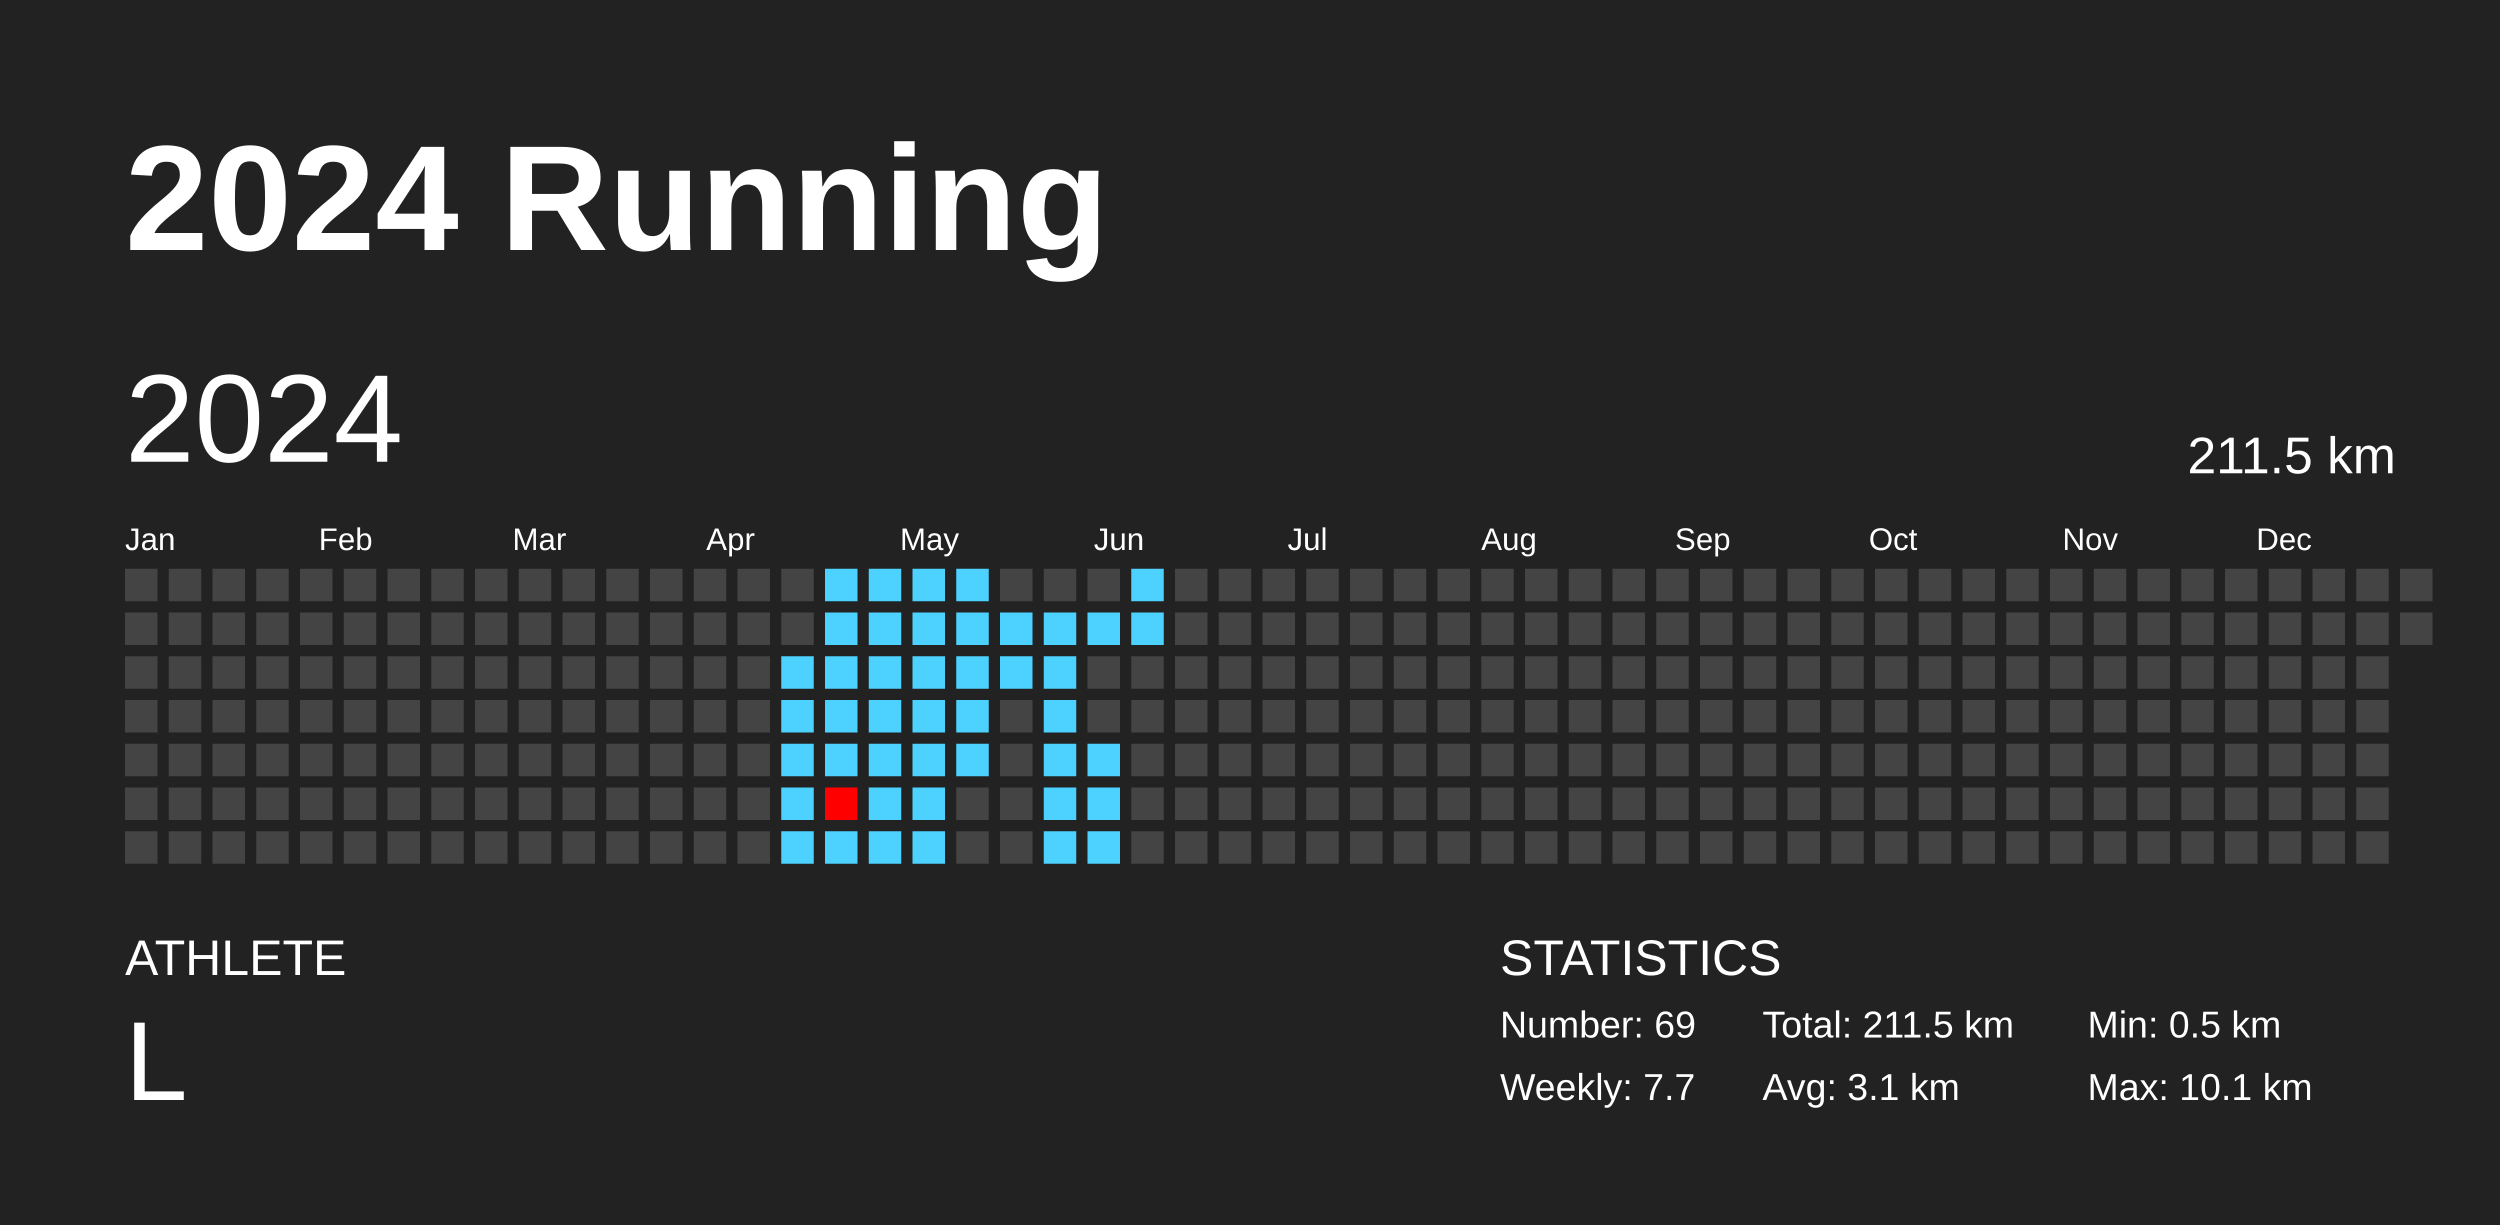
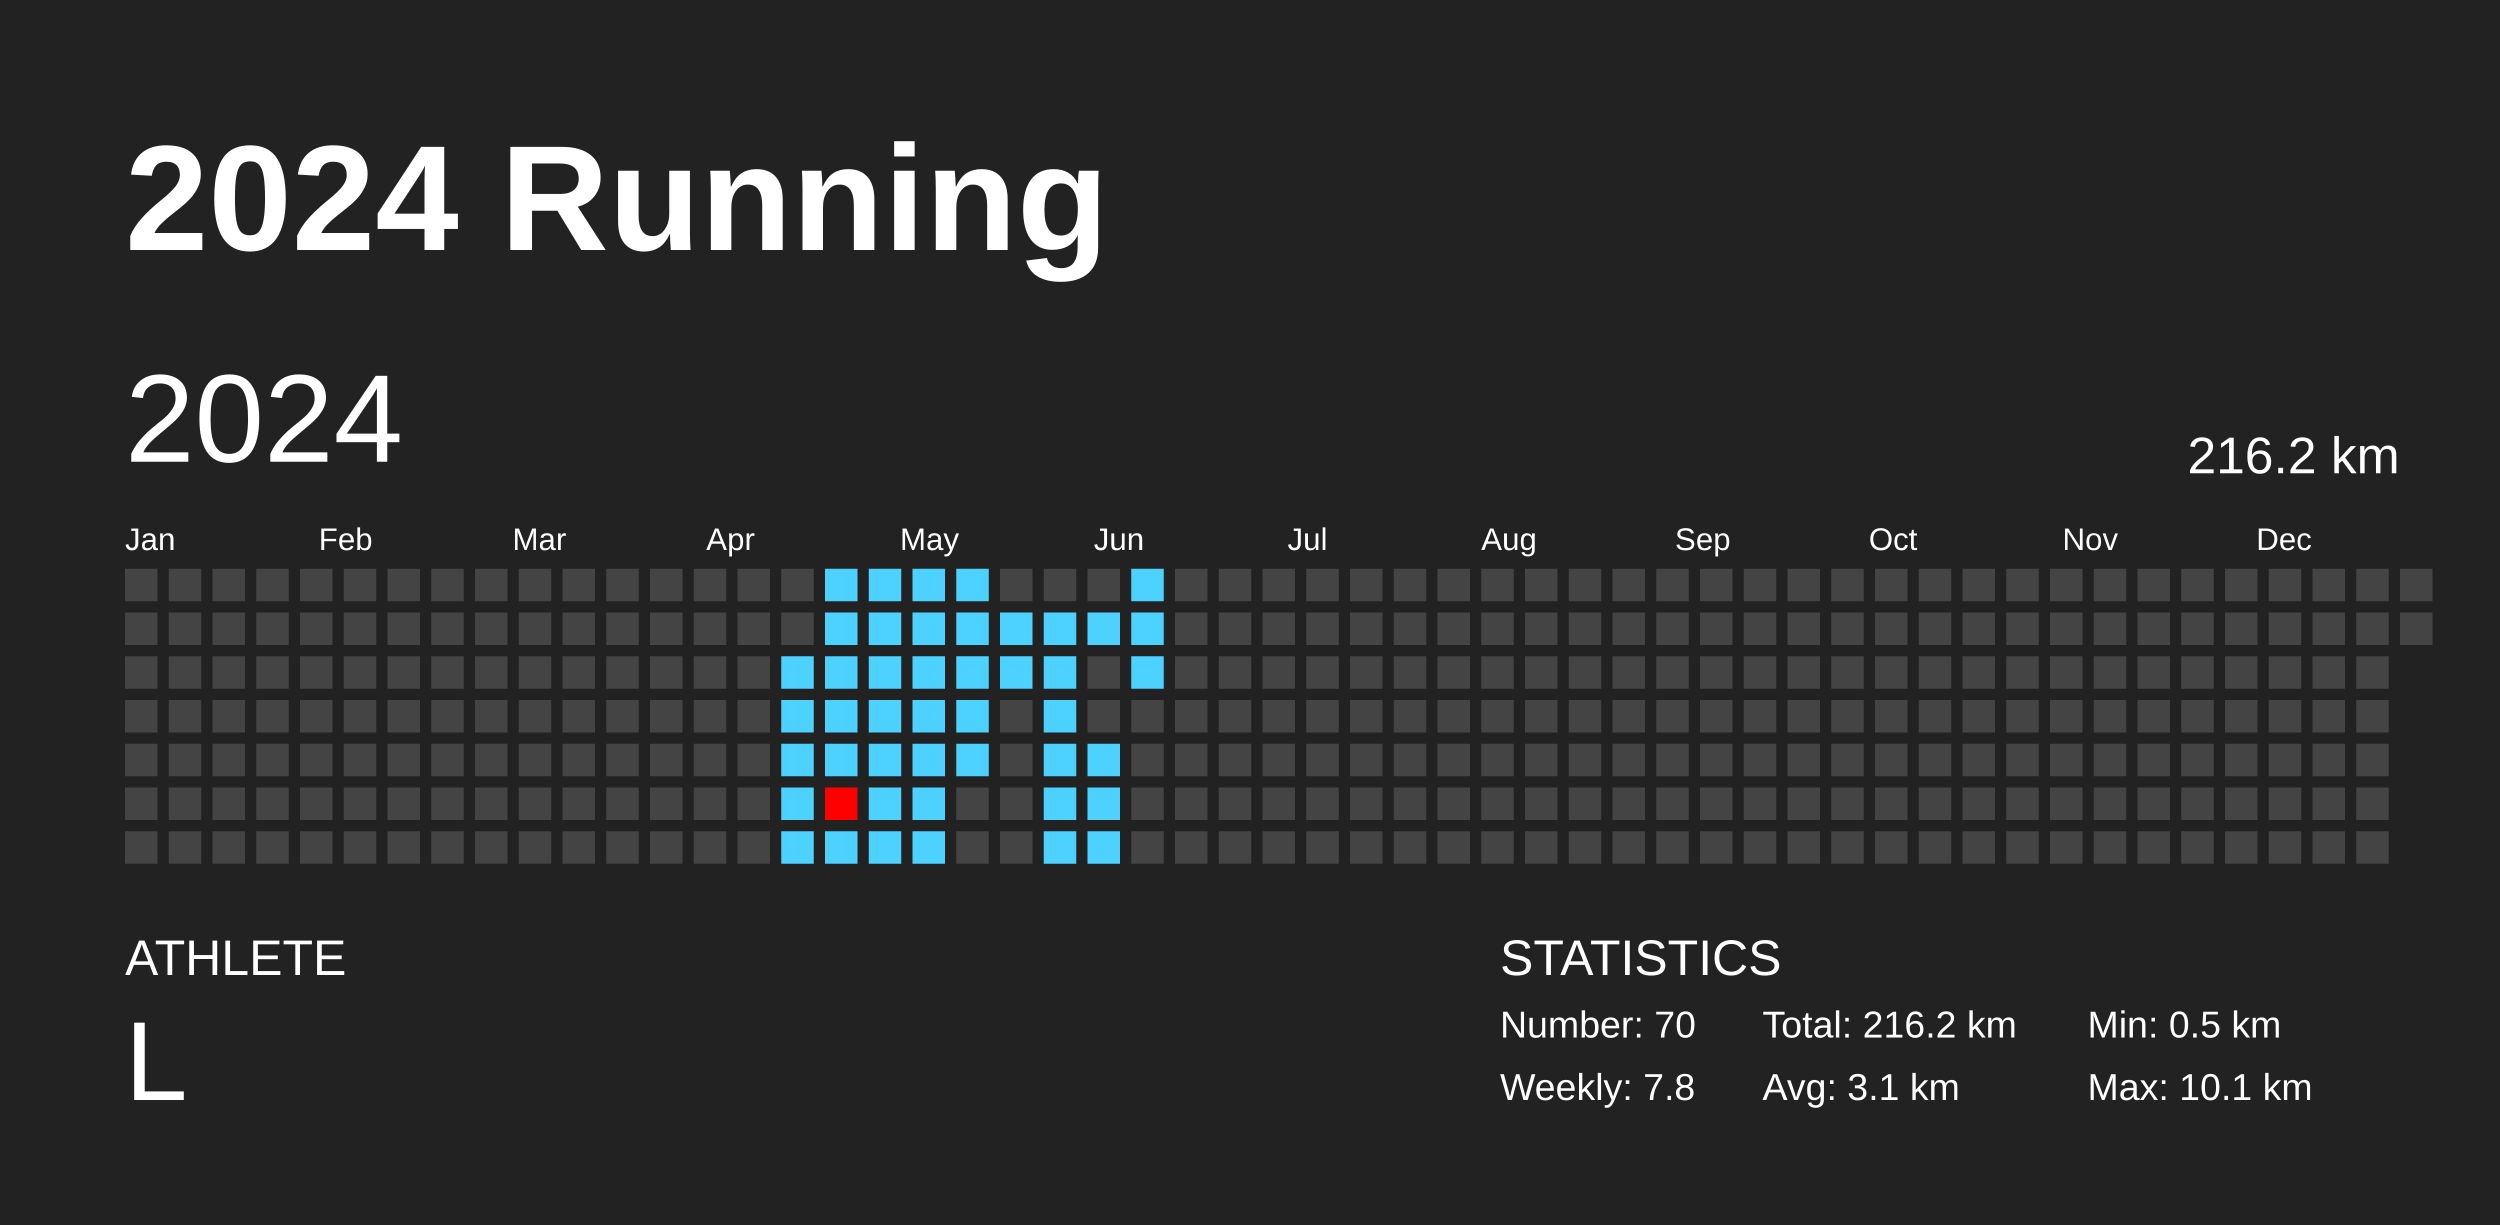
<svg xmlns="http://www.w3.org/2000/svg" baseProfile="full" height="98mm" version="1.1" viewBox="0,0,200,98" width="200mm">
  <defs />
  <rect fill="#222222" height="98" width="200" x="0" y="0" />
  <text fill="#FFFFFF" style="font-size:12px; font-family:Arial; font-weight:bold;" x="10" y="20">2024 Running</text>
  <text fill="#FFFFFF" style="font-size:4px; font-family:Arial" x="10" y="78">ATHLETE</text>
  <text fill="#FFFFFF" style="font-size:9px; font-family:Arial" x="10" y="88">L</text>
  <text fill="#FFFFFF" style="font-size:4px; font-family:Arial" x="120" y="78">STATISTICS</text>
-   <text fill="#FFFFFF" style="font-size:3px; font-family:Arial" x="120" y="83">Number: 69</text>
-   <text fill="#FFFFFF" style="font-size:3px; font-family:Arial" x="120" y="88">Weekly: 7.7</text>
-   <text fill="#FFFFFF" style="font-size:3px; font-family:Arial" x="141" y="83">Total: 211.5 km</text>
+   <text fill="#FFFFFF" style="font-size:3px; font-family:Arial" x="120" y="83">Number: 70</text>
+   <text fill="#FFFFFF" style="font-size:3px; font-family:Arial" x="120" y="88">Weekly: 7.8</text>
+   <text fill="#FFFFFF" style="font-size:3px; font-family:Arial" x="141" y="83">Total: 216.2 km</text>
  <text fill="#FFFFFF" style="font-size:3px; font-family:Arial" x="141" y="88">Avg: 3.1 km</text>
  <text fill="#FFFFFF" style="font-size:3px; font-family:Arial" x="167" y="83">Min: 0.5 km</text>
  <text fill="#FFFFFF" style="font-size:3px; font-family:Arial" x="167" y="88">Max: 10.1 km</text>
  <text dominant-baseline="hanging" fill="#FFFFFF" style="font-size:10.0px; font-family:Arial;" x="10" y="30">2024</text>
-   <text dominant-baseline="hanging" fill="#FFFFFF" style="font-size:4.125px; font-family:Arial;" x="175" y="35">211.5 km</text>
+   <text dominant-baseline="hanging" fill="#FFFFFF" style="font-size:4.125px; font-family:Arial;" x="175" y="35">216.2 km</text>
  <text fill="#FFFFFF" style="font-size:2.5px; font-family:Arial" x="10.0" y="44">Jan</text>
  <text fill="#FFFFFF" style="font-size:2.5px; font-family:Arial" x="25.5" y="44">Feb</text>
  <text fill="#FFFFFF" style="font-size:2.5px; font-family:Arial" x="41.0" y="44">Mar</text>
  <text fill="#FFFFFF" style="font-size:2.5px; font-family:Arial" x="56.5" y="44">Apr</text>
  <text fill="#FFFFFF" style="font-size:2.5px; font-family:Arial" x="72.0" y="44">May</text>
  <text fill="#FFFFFF" style="font-size:2.5px; font-family:Arial" x="87.5" y="44">Jun</text>
  <text fill="#FFFFFF" style="font-size:2.5px; font-family:Arial" x="103.0" y="44">Jul</text>
  <text fill="#FFFFFF" style="font-size:2.5px; font-family:Arial" x="118.5" y="44">Aug</text>
  <text fill="#FFFFFF" style="font-size:2.5px; font-family:Arial" x="134.0" y="44">Sep</text>
  <text fill="#FFFFFF" style="font-size:2.5px; font-family:Arial" x="149.5" y="44">Oct</text>
  <text fill="#FFFFFF" style="font-size:2.5px; font-family:Arial" x="165.0" y="44">Nov</text>
  <text fill="#FFFFFF" style="font-size:2.5px; font-family:Arial" x="180.5" y="44">Dec</text>
  <rect fill="#444444" height="2.6" width="2.6" x="10.0" y="45.5" />
  <rect fill="#444444" height="2.6" width="2.6" x="10.0" y="49.0" />
  <rect fill="#444444" height="2.6" width="2.6" x="10.0" y="52.5" />
  <rect fill="#444444" height="2.6" width="2.6" x="10.0" y="56.0" />
  <rect fill="#444444" height="2.6" width="2.6" x="10.0" y="59.5" />
  <rect fill="#444444" height="2.6" width="2.6" x="10.0" y="63.0" />
  <rect fill="#444444" height="2.6" width="2.6" x="10.0" y="66.5" />
  <rect fill="#444444" height="2.6" width="2.6" x="13.5" y="45.5" />
  <rect fill="#444444" height="2.6" width="2.6" x="13.5" y="49.0" />
  <rect fill="#444444" height="2.6" width="2.6" x="13.5" y="52.5" />
  <rect fill="#444444" height="2.6" width="2.6" x="13.5" y="56.0" />
  <rect fill="#444444" height="2.6" width="2.6" x="13.5" y="59.5" />
  <rect fill="#444444" height="2.6" width="2.6" x="13.5" y="63.0" />
  <rect fill="#444444" height="2.6" width="2.6" x="13.5" y="66.5" />
  <rect fill="#444444" height="2.6" width="2.6" x="17.0" y="45.5" />
  <rect fill="#444444" height="2.6" width="2.6" x="17.0" y="49.0" />
  <rect fill="#444444" height="2.6" width="2.6" x="17.0" y="52.5" />
  <rect fill="#444444" height="2.6" width="2.6" x="17.0" y="56.0" />
  <rect fill="#444444" height="2.6" width="2.6" x="17.0" y="59.5" />
  <rect fill="#444444" height="2.6" width="2.6" x="17.0" y="63.0" />
  <rect fill="#444444" height="2.6" width="2.6" x="17.0" y="66.5" />
  <rect fill="#444444" height="2.6" width="2.6" x="20.5" y="45.5" />
  <rect fill="#444444" height="2.6" width="2.6" x="20.5" y="49.0" />
  <rect fill="#444444" height="2.6" width="2.6" x="20.5" y="52.5" />
  <rect fill="#444444" height="2.6" width="2.6" x="20.5" y="56.0" />
  <rect fill="#444444" height="2.6" width="2.6" x="20.5" y="59.5" />
  <rect fill="#444444" height="2.6" width="2.6" x="20.5" y="63.0" />
  <rect fill="#444444" height="2.6" width="2.6" x="20.5" y="66.5" />
  <rect fill="#444444" height="2.6" width="2.6" x="24.0" y="45.5" />
  <rect fill="#444444" height="2.6" width="2.6" x="24.0" y="49.0" />
  <rect fill="#444444" height="2.6" width="2.6" x="24.0" y="52.5" />
  <rect fill="#444444" height="2.6" width="2.6" x="24.0" y="56.0" />
  <rect fill="#444444" height="2.6" width="2.6" x="24.0" y="59.5" />
  <rect fill="#444444" height="2.6" width="2.6" x="24.0" y="63.0" />
  <rect fill="#444444" height="2.6" width="2.6" x="24.0" y="66.5" />
  <rect fill="#444444" height="2.6" width="2.6" x="27.5" y="45.5" />
  <rect fill="#444444" height="2.6" width="2.6" x="27.5" y="49.0" />
  <rect fill="#444444" height="2.6" width="2.6" x="27.5" y="52.5" />
  <rect fill="#444444" height="2.6" width="2.6" x="27.5" y="56.0" />
  <rect fill="#444444" height="2.6" width="2.6" x="27.5" y="59.5" />
  <rect fill="#444444" height="2.6" width="2.6" x="27.5" y="63.0" />
  <rect fill="#444444" height="2.6" width="2.6" x="27.5" y="66.5" />
  <rect fill="#444444" height="2.6" width="2.6" x="31.0" y="45.5" />
  <rect fill="#444444" height="2.6" width="2.6" x="31.0" y="49.0" />
  <rect fill="#444444" height="2.6" width="2.6" x="31.0" y="52.5" />
  <rect fill="#444444" height="2.6" width="2.6" x="31.0" y="56.0" />
  <rect fill="#444444" height="2.6" width="2.6" x="31.0" y="59.5" />
  <rect fill="#444444" height="2.6" width="2.6" x="31.0" y="63.0" />
  <rect fill="#444444" height="2.6" width="2.6" x="31.0" y="66.5" />
  <rect fill="#444444" height="2.6" width="2.6" x="34.5" y="45.5" />
  <rect fill="#444444" height="2.6" width="2.6" x="34.5" y="49.0" />
  <rect fill="#444444" height="2.6" width="2.6" x="34.5" y="52.5" />
  <rect fill="#444444" height="2.6" width="2.6" x="34.5" y="56.0" />
  <rect fill="#444444" height="2.6" width="2.6" x="34.5" y="59.5" />
  <rect fill="#444444" height="2.6" width="2.6" x="34.5" y="63.0" />
  <rect fill="#444444" height="2.6" width="2.6" x="34.5" y="66.5" />
  <rect fill="#444444" height="2.6" width="2.6" x="38.0" y="45.5" />
  <rect fill="#444444" height="2.6" width="2.6" x="38.0" y="49.0" />
  <rect fill="#444444" height="2.6" width="2.6" x="38.0" y="52.5" />
  <rect fill="#444444" height="2.6" width="2.6" x="38.0" y="56.0" />
  <rect fill="#444444" height="2.6" width="2.6" x="38.0" y="59.5" />
  <rect fill="#444444" height="2.6" width="2.6" x="38.0" y="63.0" />
  <rect fill="#444444" height="2.6" width="2.6" x="38.0" y="66.5" />
  <rect fill="#444444" height="2.6" width="2.6" x="41.5" y="45.5" />
  <rect fill="#444444" height="2.6" width="2.6" x="41.5" y="49.0" />
  <rect fill="#444444" height="2.6" width="2.6" x="41.5" y="52.5" />
  <rect fill="#444444" height="2.6" width="2.6" x="41.5" y="56.0" />
  <rect fill="#444444" height="2.6" width="2.6" x="41.5" y="59.5" />
  <rect fill="#444444" height="2.6" width="2.6" x="41.5" y="63.0" />
  <rect fill="#444444" height="2.6" width="2.6" x="41.5" y="66.5" />
  <rect fill="#444444" height="2.6" width="2.6" x="45.0" y="45.5" />
  <rect fill="#444444" height="2.6" width="2.6" x="45.0" y="49.0" />
  <rect fill="#444444" height="2.6" width="2.6" x="45.0" y="52.5" />
  <rect fill="#444444" height="2.6" width="2.6" x="45.0" y="56.0" />
  <rect fill="#444444" height="2.6" width="2.6" x="45.0" y="59.5" />
  <rect fill="#444444" height="2.6" width="2.6" x="45.0" y="63.0" />
  <rect fill="#444444" height="2.6" width="2.6" x="45.0" y="66.5" />
  <rect fill="#444444" height="2.6" width="2.6" x="48.5" y="45.5" />
  <rect fill="#444444" height="2.6" width="2.6" x="48.5" y="49.0" />
  <rect fill="#444444" height="2.6" width="2.6" x="48.5" y="52.5" />
  <rect fill="#444444" height="2.6" width="2.6" x="48.5" y="56.0" />
  <rect fill="#444444" height="2.6" width="2.6" x="48.5" y="59.5" />
  <rect fill="#444444" height="2.6" width="2.6" x="48.5" y="63.0" />
  <rect fill="#444444" height="2.6" width="2.6" x="48.5" y="66.5" />
  <rect fill="#444444" height="2.6" width="2.6" x="52.0" y="45.5" />
  <rect fill="#444444" height="2.6" width="2.6" x="52.0" y="49.0" />
  <rect fill="#444444" height="2.6" width="2.6" x="52.0" y="52.5" />
  <rect fill="#444444" height="2.6" width="2.6" x="52.0" y="56.0" />
  <rect fill="#444444" height="2.6" width="2.6" x="52.0" y="59.5" />
  <rect fill="#444444" height="2.6" width="2.6" x="52.0" y="63.0" />
  <rect fill="#444444" height="2.6" width="2.6" x="52.0" y="66.5" />
  <rect fill="#444444" height="2.6" width="2.6" x="55.5" y="45.5" />
  <rect fill="#444444" height="2.6" width="2.6" x="55.5" y="49.0" />
  <rect fill="#444444" height="2.6" width="2.6" x="55.5" y="52.5" />
  <rect fill="#444444" height="2.6" width="2.6" x="55.5" y="56.0" />
  <rect fill="#444444" height="2.6" width="2.6" x="55.5" y="59.5" />
  <rect fill="#444444" height="2.6" width="2.6" x="55.5" y="63.0" />
  <rect fill="#444444" height="2.6" width="2.6" x="55.5" y="66.5" />
  <rect fill="#444444" height="2.6" width="2.6" x="59.0" y="45.5" />
  <rect fill="#444444" height="2.6" width="2.6" x="59.0" y="49.0" />
  <rect fill="#444444" height="2.6" width="2.6" x="59.0" y="52.5" />
  <rect fill="#444444" height="2.6" width="2.6" x="59.0" y="56.0" />
  <rect fill="#444444" height="2.6" width="2.6" x="59.0" y="59.5" />
  <rect fill="#444444" height="2.6" width="2.6" x="59.0" y="63.0" />
  <rect fill="#444444" height="2.6" width="2.6" x="59.0" y="66.5" />
  <rect fill="#444444" height="2.6" width="2.6" x="62.5" y="45.5" />
  <rect fill="#444444" height="2.6" width="2.6" x="62.5" y="49.0" />
  <rect fill="#4dd2ff" height="2.6" width="2.6" x="62.5" y="52.5" />
  <rect fill="#4dd2ff" height="2.6" width="2.6" x="62.5" y="56.0" />
  <rect fill="#4dd2ff" height="2.6" width="2.6" x="62.5" y="59.5" />
  <rect fill="#4dd2ff" height="2.6" width="2.6" x="62.5" y="63.0" />
  <rect fill="#4dd2ff" height="2.6" width="2.6" x="62.5" y="66.5" />
  <rect fill="#4dd2ff" height="2.6" width="2.6" x="66.0" y="45.5" />
  <rect fill="#4dd2ff" height="2.6" width="2.6" x="66.0" y="49.0" />
  <rect fill="#4dd2ff" height="2.6" width="2.6" x="66.0" y="52.5" />
  <rect fill="#4dd2ff" height="2.6" width="2.6" x="66.0" y="56.0" />
  <rect fill="#4dd2ff" height="2.6" width="2.6" x="66.0" y="59.5" />
  <rect fill="red" height="2.6" width="2.6" x="66.0" y="63.0" />
  <rect fill="#4dd2ff" height="2.6" width="2.6" x="66.0" y="66.5" />
  <rect fill="#4dd2ff" height="2.6" width="2.6" x="69.5" y="45.5" />
  <rect fill="#4dd2ff" height="2.6" width="2.6" x="69.5" y="49.0" />
  <rect fill="#4dd2ff" height="2.6" width="2.6" x="69.5" y="52.5" />
  <rect fill="#4dd2ff" height="2.6" width="2.6" x="69.5" y="56.0" />
  <rect fill="#4dd2ff" height="2.6" width="2.6" x="69.5" y="59.5" />
  <rect fill="#4dd2ff" height="2.6" width="2.6" x="69.5" y="63.0" />
  <rect fill="#4dd2ff" height="2.6" width="2.6" x="69.5" y="66.5" />
  <rect fill="#4dd2ff" height="2.6" width="2.6" x="73.0" y="45.5" />
  <rect fill="#4dd2ff" height="2.6" width="2.6" x="73.0" y="49.0" />
  <rect fill="#4dd2ff" height="2.6" width="2.6" x="73.0" y="52.5" />
  <rect fill="#4dd2ff" height="2.6" width="2.6" x="73.0" y="56.0" />
  <rect fill="#4dd2ff" height="2.6" width="2.6" x="73.0" y="59.5" />
  <rect fill="#4dd2ff" height="2.6" width="2.6" x="73.0" y="63.0" />
  <rect fill="#4dd2ff" height="2.6" width="2.6" x="73.0" y="66.5" />
  <rect fill="#4dd2ff" height="2.6" width="2.6" x="76.5" y="45.5" />
  <rect fill="#4dd2ff" height="2.6" width="2.6" x="76.5" y="49.0" />
  <rect fill="#4dd2ff" height="2.6" width="2.6" x="76.5" y="52.5" />
  <rect fill="#4dd2ff" height="2.6" width="2.6" x="76.5" y="56.0" />
  <rect fill="#4dd2ff" height="2.6" width="2.6" x="76.5" y="59.5" />
  <rect fill="#444444" height="2.6" width="2.6" x="76.5" y="63.0" />
  <rect fill="#444444" height="2.6" width="2.6" x="76.5" y="66.5" />
  <rect fill="#444444" height="2.6" width="2.6" x="80.0" y="45.5" />
  <rect fill="#4dd2ff" height="2.6" width="2.6" x="80.0" y="49.0" />
  <rect fill="#4dd2ff" height="2.6" width="2.6" x="80.0" y="52.5" />
  <rect fill="#444444" height="2.6" width="2.6" x="80.0" y="56.0" />
  <rect fill="#444444" height="2.6" width="2.6" x="80.0" y="59.5" />
  <rect fill="#444444" height="2.6" width="2.6" x="80.0" y="63.0" />
  <rect fill="#444444" height="2.6" width="2.6" x="80.0" y="66.5" />
  <rect fill="#444444" height="2.6" width="2.6" x="83.5" y="45.5" />
  <rect fill="#4dd2ff" height="2.6" width="2.6" x="83.5" y="49.0" />
  <rect fill="#4dd2ff" height="2.6" width="2.6" x="83.5" y="52.5" />
  <rect fill="#4dd2ff" height="2.6" width="2.6" x="83.5" y="56.0" />
  <rect fill="#4dd2ff" height="2.6" width="2.6" x="83.5" y="59.5" />
  <rect fill="#4dd2ff" height="2.6" width="2.6" x="83.5" y="63.0" />
  <rect fill="#4dd2ff" height="2.6" width="2.6" x="83.5" y="66.5" />
  <rect fill="#444444" height="2.6" width="2.6" x="87.0" y="45.5" />
  <rect fill="#4dd2ff" height="2.6" width="2.6" x="87.0" y="49.0" />
  <rect fill="#444444" height="2.6" width="2.6" x="87.0" y="52.5" />
  <rect fill="#444444" height="2.6" width="2.6" x="87.0" y="56.0" />
  <rect fill="#4dd2ff" height="2.6" width="2.6" x="87.0" y="59.5" />
  <rect fill="#4dd2ff" height="2.6" width="2.6" x="87.0" y="63.0" />
  <rect fill="#4dd2ff" height="2.6" width="2.6" x="87.0" y="66.5" />
  <rect fill="#4dd2ff" height="2.6" width="2.6" x="90.5" y="45.5" />
  <rect fill="#4dd2ff" height="2.6" width="2.6" x="90.5" y="49.0" />
-   <rect fill="#444444" height="2.6" width="2.6" x="90.5" y="52.5" />
+   <rect fill="#4dd2ff" height="2.6" width="2.6" x="90.5" y="52.5" />
  <rect fill="#444444" height="2.6" width="2.6" x="90.5" y="56.0" />
  <rect fill="#444444" height="2.6" width="2.6" x="90.5" y="59.5" />
  <rect fill="#444444" height="2.6" width="2.6" x="90.5" y="63.0" />
  <rect fill="#444444" height="2.6" width="2.6" x="90.5" y="66.5" />
  <rect fill="#444444" height="2.6" width="2.6" x="94.0" y="45.5" />
  <rect fill="#444444" height="2.6" width="2.6" x="94.0" y="49.0" />
  <rect fill="#444444" height="2.6" width="2.6" x="94.0" y="52.5" />
  <rect fill="#444444" height="2.6" width="2.6" x="94.0" y="56.0" />
  <rect fill="#444444" height="2.6" width="2.6" x="94.0" y="59.5" />
  <rect fill="#444444" height="2.6" width="2.6" x="94.0" y="63.0" />
  <rect fill="#444444" height="2.6" width="2.6" x="94.0" y="66.5" />
  <rect fill="#444444" height="2.6" width="2.6" x="97.5" y="45.5" />
  <rect fill="#444444" height="2.6" width="2.6" x="97.5" y="49.0" />
  <rect fill="#444444" height="2.6" width="2.6" x="97.5" y="52.5" />
  <rect fill="#444444" height="2.6" width="2.6" x="97.5" y="56.0" />
  <rect fill="#444444" height="2.6" width="2.6" x="97.5" y="59.5" />
  <rect fill="#444444" height="2.6" width="2.6" x="97.5" y="63.0" />
  <rect fill="#444444" height="2.6" width="2.6" x="97.5" y="66.5" />
  <rect fill="#444444" height="2.6" width="2.6" x="101.0" y="45.5" />
  <rect fill="#444444" height="2.6" width="2.6" x="101.0" y="49.0" />
  <rect fill="#444444" height="2.6" width="2.6" x="101.0" y="52.5" />
  <rect fill="#444444" height="2.6" width="2.6" x="101.0" y="56.0" />
  <rect fill="#444444" height="2.6" width="2.6" x="101.0" y="59.5" />
  <rect fill="#444444" height="2.6" width="2.6" x="101.0" y="63.0" />
  <rect fill="#444444" height="2.6" width="2.6" x="101.0" y="66.5" />
  <rect fill="#444444" height="2.6" width="2.6" x="104.5" y="45.5" />
  <rect fill="#444444" height="2.6" width="2.6" x="104.5" y="49.0" />
  <rect fill="#444444" height="2.6" width="2.6" x="104.5" y="52.5" />
  <rect fill="#444444" height="2.6" width="2.6" x="104.5" y="56.0" />
  <rect fill="#444444" height="2.6" width="2.6" x="104.5" y="59.5" />
  <rect fill="#444444" height="2.6" width="2.6" x="104.5" y="63.0" />
  <rect fill="#444444" height="2.6" width="2.6" x="104.5" y="66.5" />
  <rect fill="#444444" height="2.6" width="2.6" x="108.0" y="45.5" />
  <rect fill="#444444" height="2.6" width="2.6" x="108.0" y="49.0" />
  <rect fill="#444444" height="2.6" width="2.6" x="108.0" y="52.5" />
  <rect fill="#444444" height="2.6" width="2.6" x="108.0" y="56.0" />
  <rect fill="#444444" height="2.6" width="2.6" x="108.0" y="59.5" />
  <rect fill="#444444" height="2.6" width="2.6" x="108.0" y="63.0" />
  <rect fill="#444444" height="2.6" width="2.6" x="108.0" y="66.5" />
  <rect fill="#444444" height="2.6" width="2.6" x="111.5" y="45.5" />
  <rect fill="#444444" height="2.6" width="2.6" x="111.5" y="49.0" />
  <rect fill="#444444" height="2.6" width="2.6" x="111.5" y="52.5" />
  <rect fill="#444444" height="2.6" width="2.6" x="111.5" y="56.0" />
  <rect fill="#444444" height="2.6" width="2.6" x="111.5" y="59.5" />
  <rect fill="#444444" height="2.6" width="2.6" x="111.5" y="63.0" />
  <rect fill="#444444" height="2.6" width="2.6" x="111.5" y="66.5" />
  <rect fill="#444444" height="2.6" width="2.6" x="115.0" y="45.5" />
  <rect fill="#444444" height="2.6" width="2.6" x="115.0" y="49.0" />
  <rect fill="#444444" height="2.6" width="2.6" x="115.0" y="52.5" />
  <rect fill="#444444" height="2.6" width="2.6" x="115.0" y="56.0" />
  <rect fill="#444444" height="2.6" width="2.6" x="115.0" y="59.5" />
  <rect fill="#444444" height="2.6" width="2.6" x="115.0" y="63.0" />
  <rect fill="#444444" height="2.6" width="2.6" x="115.0" y="66.5" />
  <rect fill="#444444" height="2.6" width="2.6" x="118.5" y="45.5" />
  <rect fill="#444444" height="2.6" width="2.6" x="118.5" y="49.0" />
  <rect fill="#444444" height="2.6" width="2.6" x="118.5" y="52.5" />
  <rect fill="#444444" height="2.6" width="2.6" x="118.5" y="56.0" />
  <rect fill="#444444" height="2.6" width="2.6" x="118.5" y="59.5" />
  <rect fill="#444444" height="2.6" width="2.6" x="118.5" y="63.0" />
  <rect fill="#444444" height="2.6" width="2.6" x="118.5" y="66.5" />
  <rect fill="#444444" height="2.6" width="2.6" x="122.0" y="45.5" />
  <rect fill="#444444" height="2.6" width="2.6" x="122.0" y="49.0" />
  <rect fill="#444444" height="2.6" width="2.6" x="122.0" y="52.5" />
  <rect fill="#444444" height="2.6" width="2.6" x="122.0" y="56.0" />
  <rect fill="#444444" height="2.6" width="2.6" x="122.0" y="59.5" />
  <rect fill="#444444" height="2.6" width="2.6" x="122.0" y="63.0" />
  <rect fill="#444444" height="2.6" width="2.6" x="122.0" y="66.5" />
  <rect fill="#444444" height="2.6" width="2.6" x="125.5" y="45.5" />
  <rect fill="#444444" height="2.6" width="2.6" x="125.5" y="49.0" />
  <rect fill="#444444" height="2.6" width="2.6" x="125.5" y="52.5" />
  <rect fill="#444444" height="2.6" width="2.6" x="125.5" y="56.0" />
  <rect fill="#444444" height="2.6" width="2.6" x="125.5" y="59.5" />
  <rect fill="#444444" height="2.6" width="2.6" x="125.5" y="63.0" />
  <rect fill="#444444" height="2.6" width="2.6" x="125.5" y="66.5" />
  <rect fill="#444444" height="2.6" width="2.6" x="129.0" y="45.5" />
  <rect fill="#444444" height="2.6" width="2.6" x="129.0" y="49.0" />
  <rect fill="#444444" height="2.6" width="2.6" x="129.0" y="52.5" />
  <rect fill="#444444" height="2.6" width="2.6" x="129.0" y="56.0" />
  <rect fill="#444444" height="2.6" width="2.6" x="129.0" y="59.5" />
  <rect fill="#444444" height="2.6" width="2.6" x="129.0" y="63.0" />
  <rect fill="#444444" height="2.6" width="2.6" x="129.0" y="66.5" />
  <rect fill="#444444" height="2.6" width="2.6" x="132.5" y="45.5" />
  <rect fill="#444444" height="2.6" width="2.6" x="132.5" y="49.0" />
  <rect fill="#444444" height="2.6" width="2.6" x="132.5" y="52.5" />
  <rect fill="#444444" height="2.6" width="2.6" x="132.5" y="56.0" />
  <rect fill="#444444" height="2.6" width="2.6" x="132.5" y="59.5" />
  <rect fill="#444444" height="2.6" width="2.6" x="132.5" y="63.0" />
  <rect fill="#444444" height="2.6" width="2.6" x="132.5" y="66.5" />
  <rect fill="#444444" height="2.6" width="2.6" x="136.0" y="45.5" />
  <rect fill="#444444" height="2.6" width="2.6" x="136.0" y="49.0" />
  <rect fill="#444444" height="2.6" width="2.6" x="136.0" y="52.5" />
  <rect fill="#444444" height="2.6" width="2.6" x="136.0" y="56.0" />
  <rect fill="#444444" height="2.6" width="2.6" x="136.0" y="59.5" />
  <rect fill="#444444" height="2.6" width="2.6" x="136.0" y="63.0" />
  <rect fill="#444444" height="2.6" width="2.6" x="136.0" y="66.5" />
  <rect fill="#444444" height="2.6" width="2.6" x="139.5" y="45.5" />
  <rect fill="#444444" height="2.6" width="2.6" x="139.5" y="49.0" />
  <rect fill="#444444" height="2.6" width="2.6" x="139.5" y="52.5" />
  <rect fill="#444444" height="2.6" width="2.6" x="139.5" y="56.0" />
  <rect fill="#444444" height="2.6" width="2.6" x="139.5" y="59.5" />
  <rect fill="#444444" height="2.6" width="2.6" x="139.5" y="63.0" />
  <rect fill="#444444" height="2.6" width="2.6" x="139.5" y="66.5" />
  <rect fill="#444444" height="2.6" width="2.6" x="143.0" y="45.5" />
  <rect fill="#444444" height="2.6" width="2.6" x="143.0" y="49.0" />
  <rect fill="#444444" height="2.6" width="2.6" x="143.0" y="52.5" />
  <rect fill="#444444" height="2.6" width="2.6" x="143.0" y="56.0" />
  <rect fill="#444444" height="2.6" width="2.6" x="143.0" y="59.5" />
  <rect fill="#444444" height="2.6" width="2.6" x="143.0" y="63.0" />
  <rect fill="#444444" height="2.6" width="2.6" x="143.0" y="66.5" />
  <rect fill="#444444" height="2.6" width="2.6" x="146.5" y="45.5" />
  <rect fill="#444444" height="2.6" width="2.6" x="146.5" y="49.0" />
  <rect fill="#444444" height="2.6" width="2.6" x="146.5" y="52.5" />
  <rect fill="#444444" height="2.6" width="2.6" x="146.5" y="56.0" />
  <rect fill="#444444" height="2.6" width="2.6" x="146.5" y="59.5" />
  <rect fill="#444444" height="2.6" width="2.6" x="146.5" y="63.0" />
  <rect fill="#444444" height="2.6" width="2.6" x="146.5" y="66.5" />
  <rect fill="#444444" height="2.6" width="2.6" x="150.0" y="45.5" />
  <rect fill="#444444" height="2.6" width="2.6" x="150.0" y="49.0" />
  <rect fill="#444444" height="2.6" width="2.6" x="150.0" y="52.5" />
  <rect fill="#444444" height="2.6" width="2.6" x="150.0" y="56.0" />
  <rect fill="#444444" height="2.6" width="2.6" x="150.0" y="59.5" />
  <rect fill="#444444" height="2.6" width="2.6" x="150.0" y="63.0" />
  <rect fill="#444444" height="2.6" width="2.6" x="150.0" y="66.5" />
  <rect fill="#444444" height="2.6" width="2.6" x="153.5" y="45.5" />
  <rect fill="#444444" height="2.6" width="2.6" x="153.5" y="49.0" />
  <rect fill="#444444" height="2.6" width="2.6" x="153.5" y="52.5" />
  <rect fill="#444444" height="2.6" width="2.6" x="153.5" y="56.0" />
  <rect fill="#444444" height="2.6" width="2.6" x="153.5" y="59.5" />
  <rect fill="#444444" height="2.6" width="2.6" x="153.5" y="63.0" />
  <rect fill="#444444" height="2.6" width="2.6" x="153.5" y="66.5" />
  <rect fill="#444444" height="2.6" width="2.6" x="157.0" y="45.5" />
  <rect fill="#444444" height="2.6" width="2.6" x="157.0" y="49.0" />
  <rect fill="#444444" height="2.6" width="2.6" x="157.0" y="52.5" />
  <rect fill="#444444" height="2.6" width="2.6" x="157.0" y="56.0" />
  <rect fill="#444444" height="2.6" width="2.6" x="157.0" y="59.5" />
  <rect fill="#444444" height="2.6" width="2.6" x="157.0" y="63.0" />
  <rect fill="#444444" height="2.6" width="2.6" x="157.0" y="66.5" />
  <rect fill="#444444" height="2.6" width="2.6" x="160.5" y="45.5" />
  <rect fill="#444444" height="2.6" width="2.6" x="160.5" y="49.0" />
  <rect fill="#444444" height="2.6" width="2.6" x="160.5" y="52.5" />
  <rect fill="#444444" height="2.6" width="2.6" x="160.5" y="56.0" />
  <rect fill="#444444" height="2.6" width="2.6" x="160.5" y="59.5" />
  <rect fill="#444444" height="2.6" width="2.6" x="160.5" y="63.0" />
  <rect fill="#444444" height="2.6" width="2.6" x="160.5" y="66.5" />
  <rect fill="#444444" height="2.6" width="2.6" x="164.0" y="45.5" />
  <rect fill="#444444" height="2.6" width="2.6" x="164.0" y="49.0" />
  <rect fill="#444444" height="2.6" width="2.6" x="164.0" y="52.5" />
  <rect fill="#444444" height="2.6" width="2.6" x="164.0" y="56.0" />
  <rect fill="#444444" height="2.6" width="2.6" x="164.0" y="59.5" />
  <rect fill="#444444" height="2.6" width="2.6" x="164.0" y="63.0" />
  <rect fill="#444444" height="2.6" width="2.6" x="164.0" y="66.5" />
  <rect fill="#444444" height="2.6" width="2.6" x="167.5" y="45.5" />
  <rect fill="#444444" height="2.6" width="2.6" x="167.5" y="49.0" />
  <rect fill="#444444" height="2.6" width="2.6" x="167.5" y="52.5" />
  <rect fill="#444444" height="2.6" width="2.6" x="167.5" y="56.0" />
  <rect fill="#444444" height="2.6" width="2.6" x="167.5" y="59.5" />
  <rect fill="#444444" height="2.6" width="2.6" x="167.5" y="63.0" />
  <rect fill="#444444" height="2.6" width="2.6" x="167.5" y="66.5" />
  <rect fill="#444444" height="2.6" width="2.6" x="171.0" y="45.5" />
  <rect fill="#444444" height="2.6" width="2.6" x="171.0" y="49.0" />
  <rect fill="#444444" height="2.6" width="2.6" x="171.0" y="52.5" />
  <rect fill="#444444" height="2.6" width="2.6" x="171.0" y="56.0" />
  <rect fill="#444444" height="2.6" width="2.6" x="171.0" y="59.5" />
  <rect fill="#444444" height="2.6" width="2.6" x="171.0" y="63.0" />
  <rect fill="#444444" height="2.6" width="2.6" x="171.0" y="66.5" />
  <rect fill="#444444" height="2.6" width="2.6" x="174.5" y="45.5" />
  <rect fill="#444444" height="2.6" width="2.6" x="174.5" y="49.0" />
  <rect fill="#444444" height="2.6" width="2.6" x="174.5" y="52.5" />
  <rect fill="#444444" height="2.6" width="2.6" x="174.5" y="56.0" />
  <rect fill="#444444" height="2.6" width="2.6" x="174.5" y="59.5" />
  <rect fill="#444444" height="2.6" width="2.6" x="174.5" y="63.0" />
  <rect fill="#444444" height="2.6" width="2.6" x="174.5" y="66.5" />
  <rect fill="#444444" height="2.6" width="2.6" x="178.0" y="45.5" />
  <rect fill="#444444" height="2.6" width="2.6" x="178.0" y="49.0" />
  <rect fill="#444444" height="2.6" width="2.6" x="178.0" y="52.5" />
  <rect fill="#444444" height="2.6" width="2.6" x="178.0" y="56.0" />
  <rect fill="#444444" height="2.6" width="2.6" x="178.0" y="59.5" />
  <rect fill="#444444" height="2.6" width="2.6" x="178.0" y="63.0" />
  <rect fill="#444444" height="2.6" width="2.6" x="178.0" y="66.5" />
  <rect fill="#444444" height="2.6" width="2.6" x="181.5" y="45.5" />
  <rect fill="#444444" height="2.6" width="2.6" x="181.5" y="49.0" />
  <rect fill="#444444" height="2.6" width="2.6" x="181.5" y="52.5" />
  <rect fill="#444444" height="2.6" width="2.6" x="181.5" y="56.0" />
  <rect fill="#444444" height="2.6" width="2.6" x="181.5" y="59.5" />
  <rect fill="#444444" height="2.6" width="2.6" x="181.5" y="63.0" />
  <rect fill="#444444" height="2.6" width="2.6" x="181.5" y="66.5" />
  <rect fill="#444444" height="2.6" width="2.6" x="185.0" y="45.5" />
  <rect fill="#444444" height="2.6" width="2.6" x="185.0" y="49.0" />
  <rect fill="#444444" height="2.6" width="2.6" x="185.0" y="52.5" />
  <rect fill="#444444" height="2.6" width="2.6" x="185.0" y="56.0" />
  <rect fill="#444444" height="2.6" width="2.6" x="185.0" y="59.5" />
  <rect fill="#444444" height="2.6" width="2.6" x="185.0" y="63.0" />
  <rect fill="#444444" height="2.6" width="2.6" x="185.0" y="66.5" />
  <rect fill="#444444" height="2.6" width="2.6" x="188.5" y="45.5" />
  <rect fill="#444444" height="2.6" width="2.6" x="188.5" y="49.0" />
  <rect fill="#444444" height="2.6" width="2.6" x="188.5" y="52.5" />
  <rect fill="#444444" height="2.6" width="2.6" x="188.5" y="56.0" />
  <rect fill="#444444" height="2.6" width="2.6" x="188.5" y="59.5" />
  <rect fill="#444444" height="2.6" width="2.6" x="188.5" y="63.0" />
  <rect fill="#444444" height="2.6" width="2.6" x="188.5" y="66.5" />
  <rect fill="#444444" height="2.6" width="2.6" x="192.0" y="45.5" />
  <rect fill="#444444" height="2.6" width="2.6" x="192.0" y="49.0" />
</svg>
